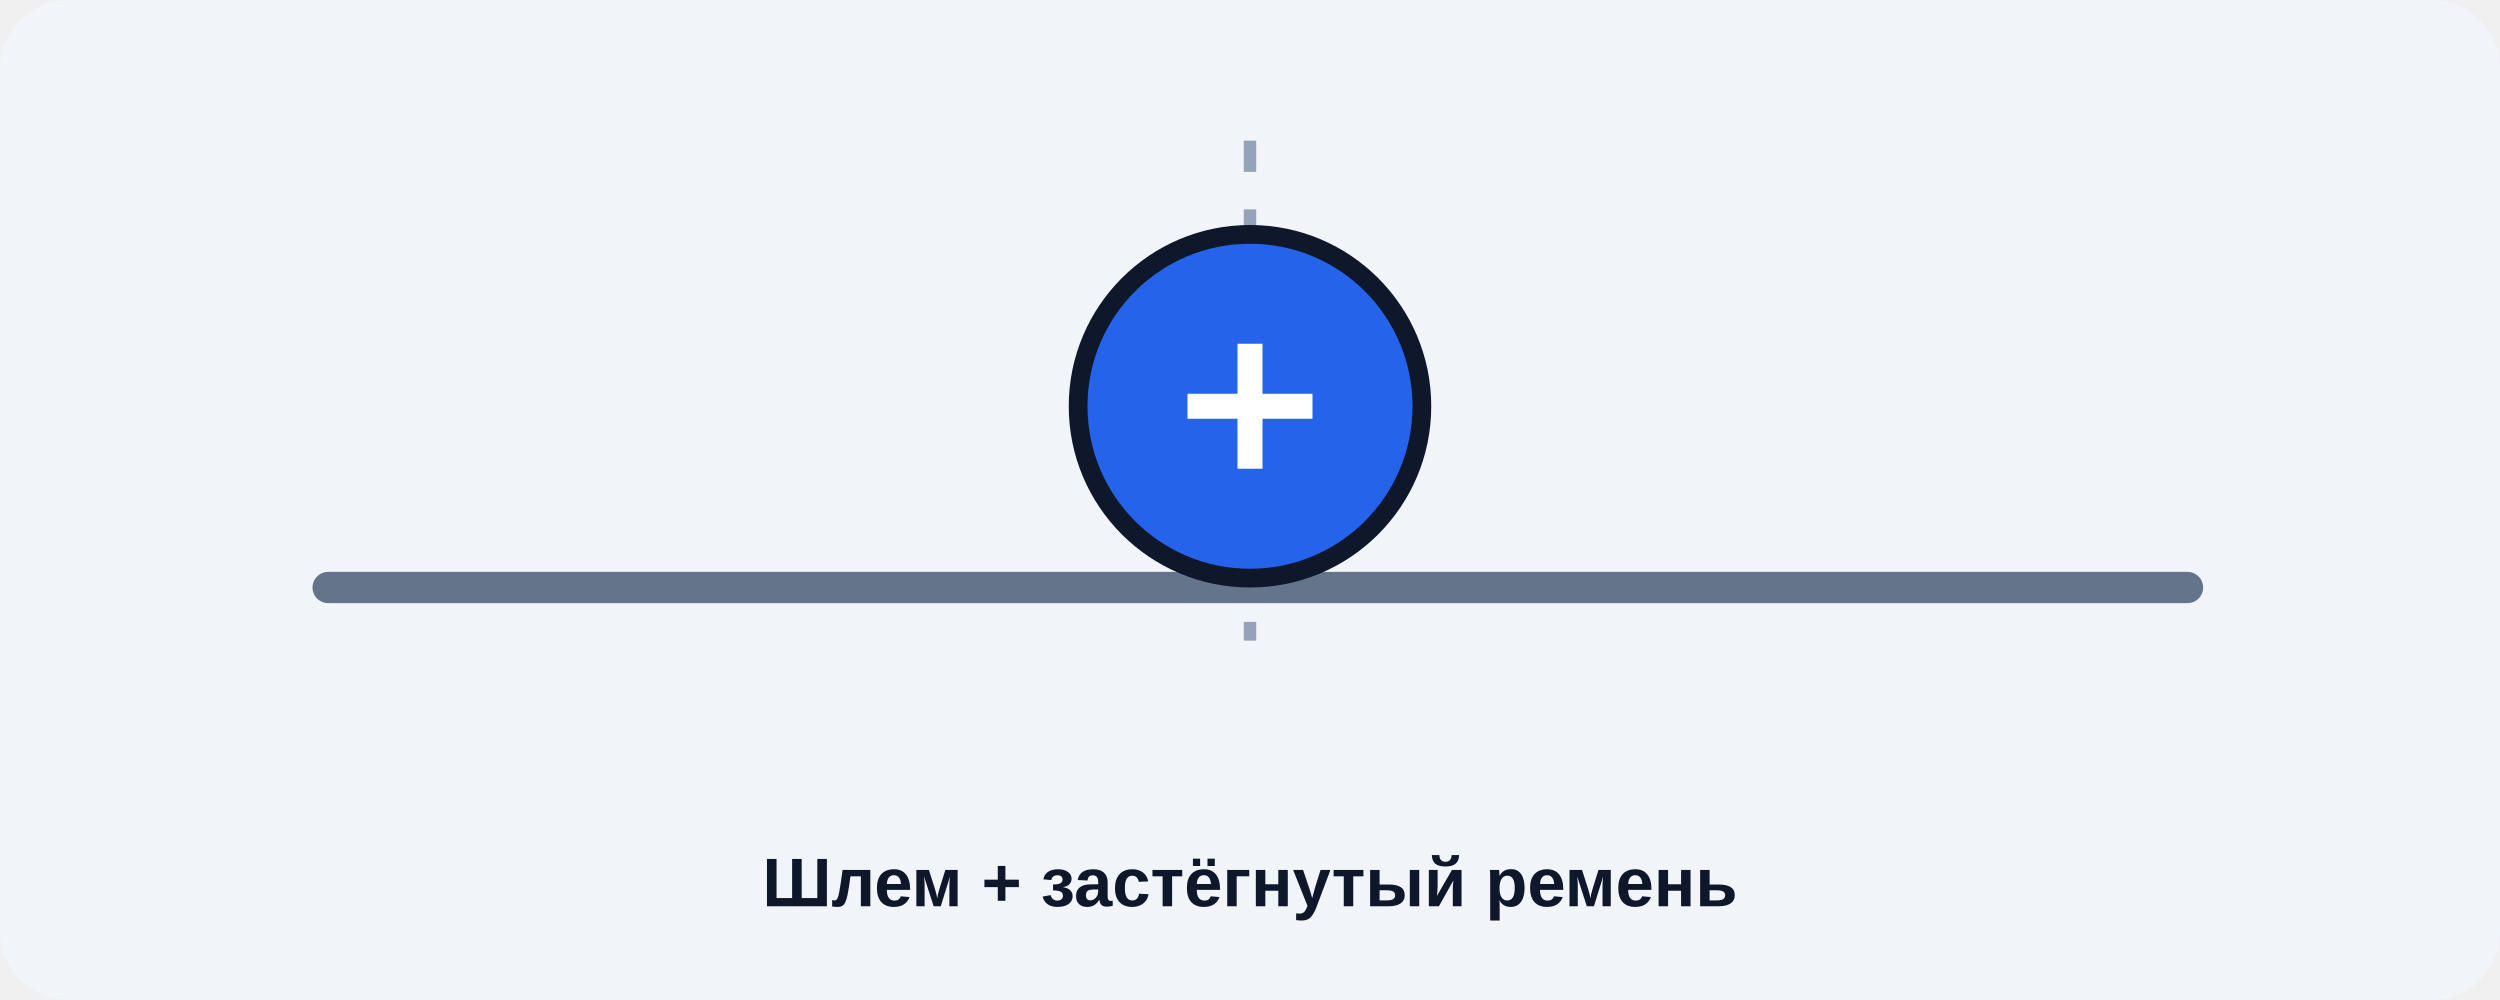
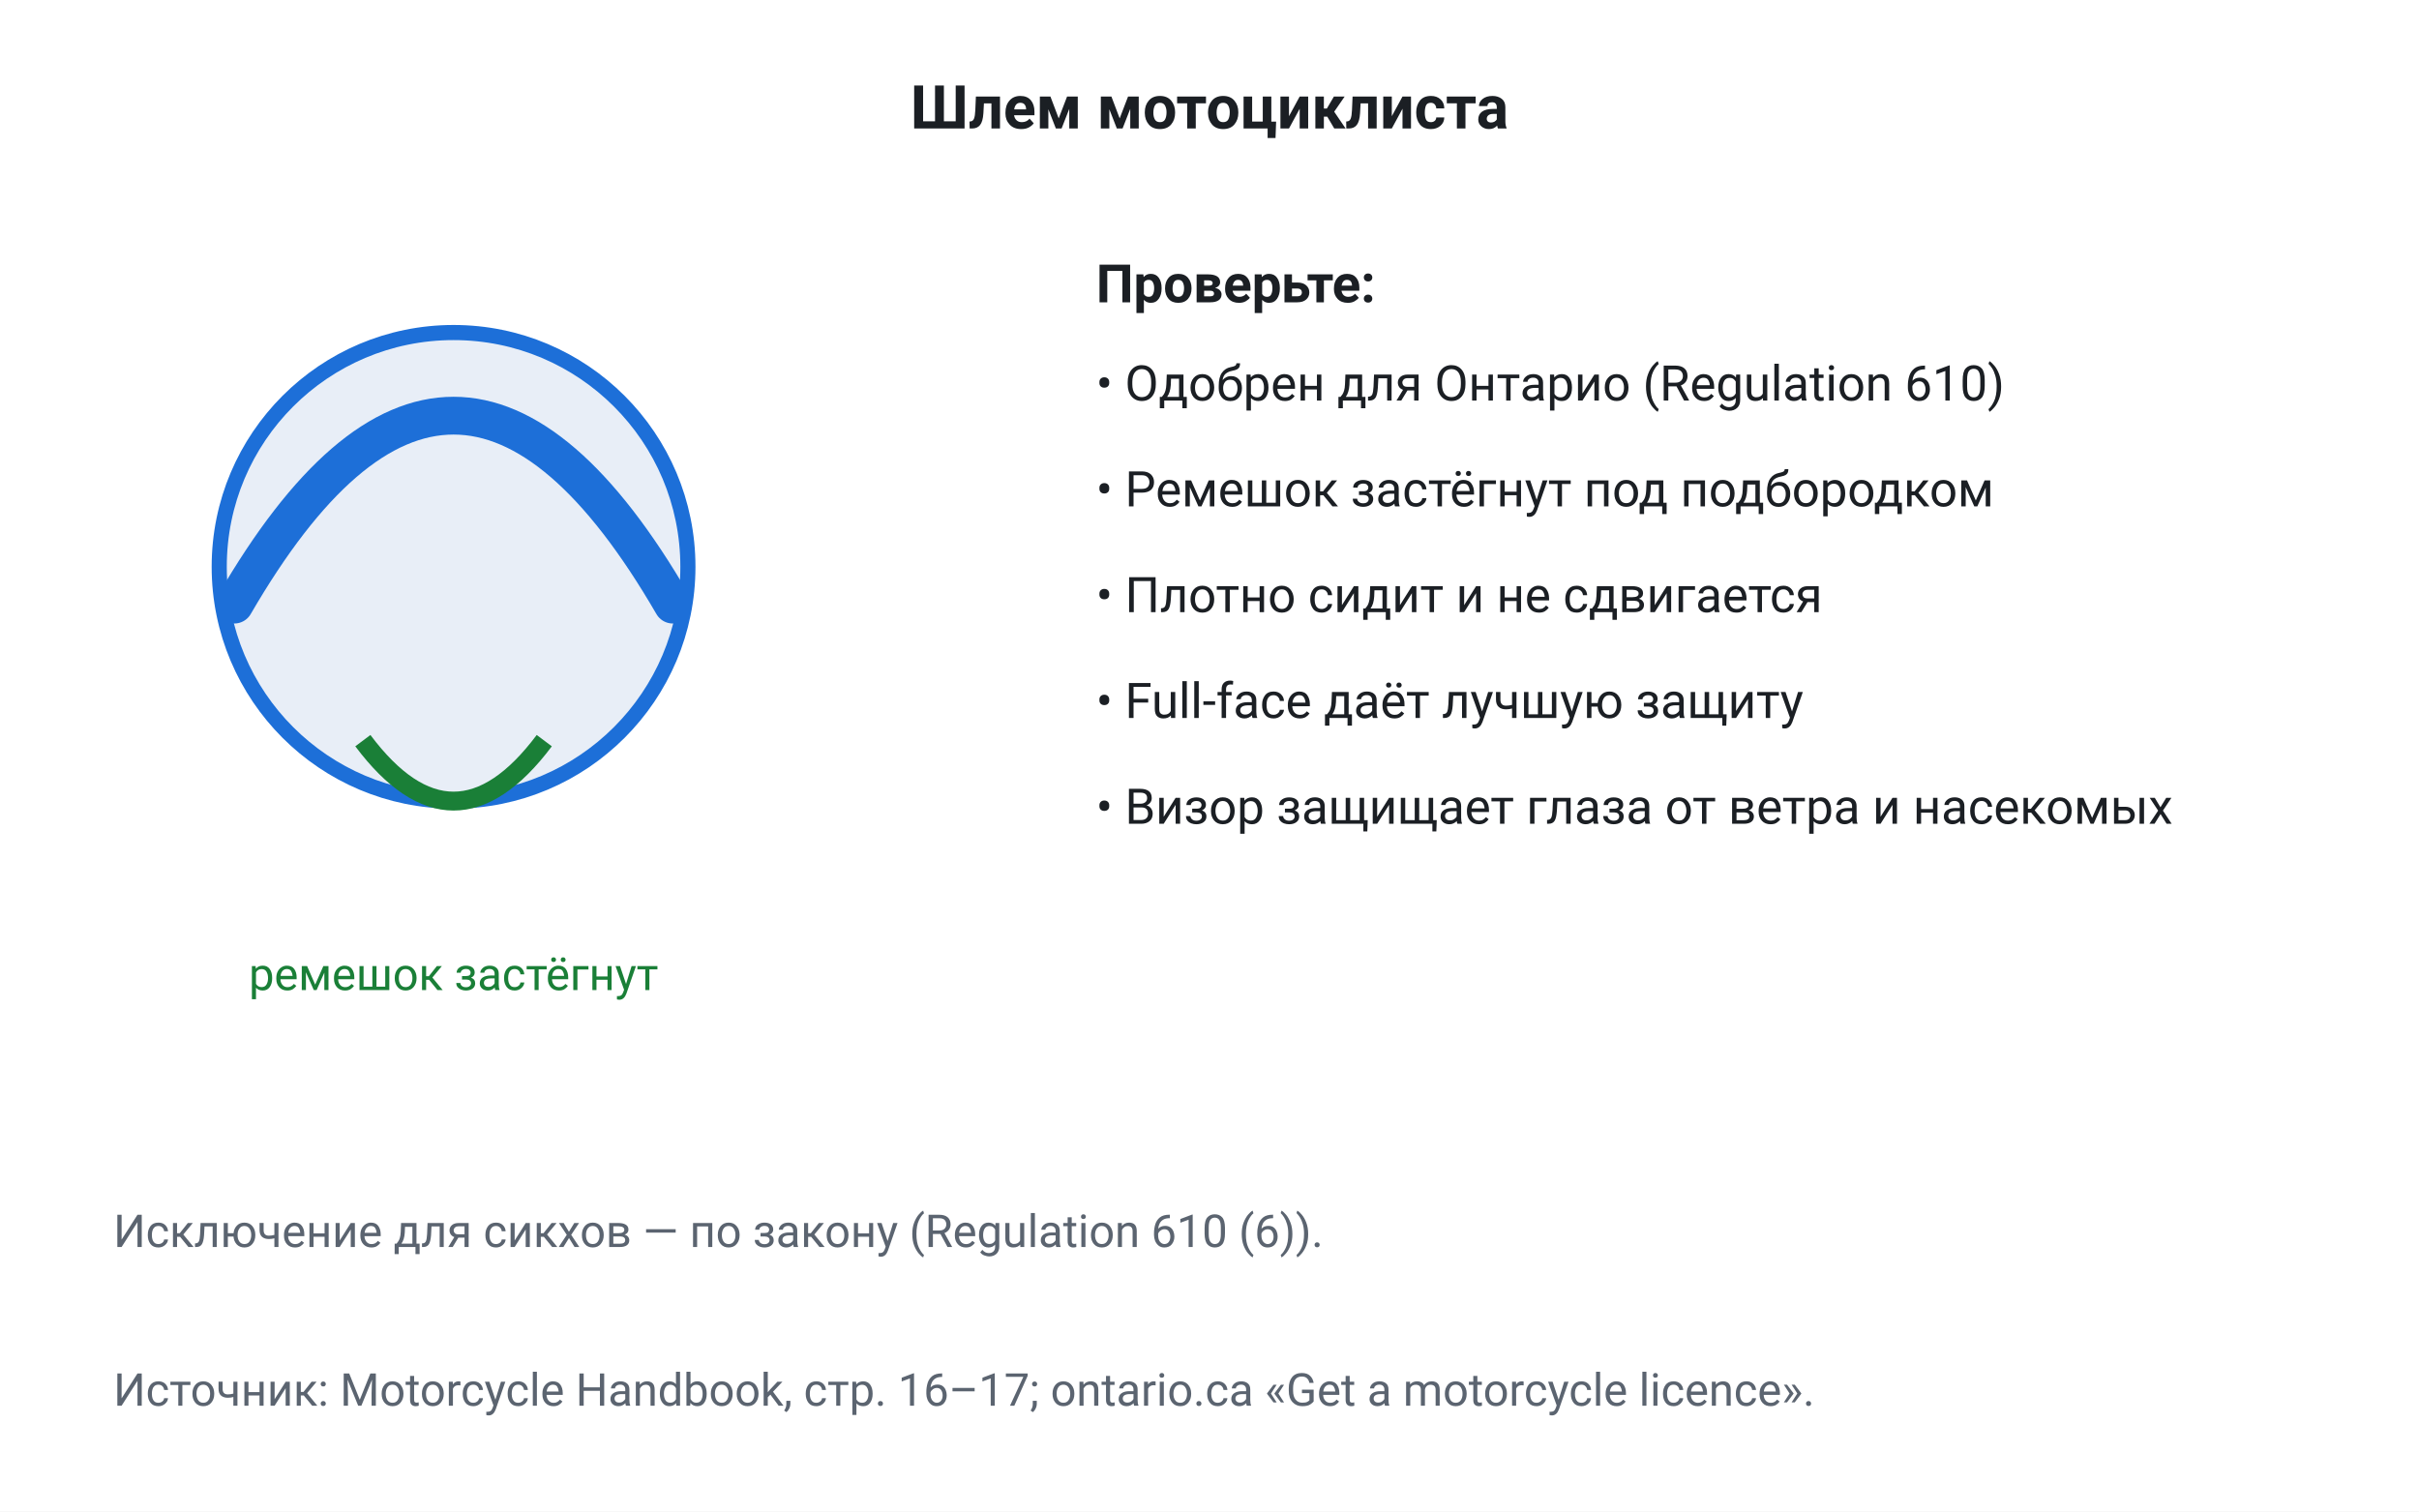
- <svg xmlns="http://www.w3.org/2000/svg" viewBox="0 0 800 320" role="img" aria-label="Учебная схема: Шлем + застёгнутый ремень">
-   <rect width="800" height="320" rx="22" fill="#f1f5f9" />
-   <path d="M105 188 L700 188" stroke="#64748b" stroke-width="10" stroke-linecap="round" />
-   <path d="M400 45 V205" stroke="#94a3b8" stroke-width="4" stroke-dasharray="10 12" />
-   <circle cx="400" cy="130" r="55" fill="#2563eb" stroke="#0f172a" stroke-width="6" />
-   <path d="M380 130 L420 130 M400 110 L400 150" stroke="white" stroke-width="8" />
-   <text x="400" y="290" text-anchor="middle" font-family="Arial,sans-serif" font-size="22" font-weight="bold" fill="#0f172a">Шлем + застёгнутый ремень</text>
+ <svg xmlns="http://www.w3.org/2000/svg" viewBox="0 0 640 400" role="img" aria-label="Шлем мотоциклиста: проверка">
+   <rect width="640" height="400" fill="#ffffff" />
+   <text x="320" y="34" font-family="system-ui,-apple-system,Segoe UI,Roboto,sans-serif" font-size="16" font-weight="bold" fill="#1b1f24" text-anchor="middle">Шлем мотоциклиста</text>
+   <circle cx="120" cy="150" r="62" fill="#e8eef7" stroke="#1d6fd8" stroke-width="4" />
+   <path d="M62 160 Q120 60 178 160" fill="none" stroke="#1d6fd8" stroke-width="10" stroke-linecap="round" />
+   <path d="M96 196 Q120 228 144 196" fill="none" stroke="#1a7f37" stroke-width="5" />
+   <text x="120" y="262" font-family="system-ui,-apple-system,Segoe UI,Roboto,sans-serif" font-size="12" font-weight="normal" fill="#1a7f37" text-anchor="middle">ремешок застёгнут</text>
+   <text x="290" y="80" font-family="system-ui,-apple-system,Segoe UI,Roboto,sans-serif" font-size="14" font-weight="bold" fill="#1b1f24" text-anchor="start">Проверьте:</text>
+   <text x="290" y="106" font-family="system-ui,-apple-system,Segoe UI,Roboto,sans-serif" font-size="13" font-weight="normal" fill="#1b1f24" text-anchor="start">• Одобрен для Онтарио (Regulation 610)</text>
+   <text x="290" y="134" font-family="system-ui,-apple-system,Segoe UI,Roboto,sans-serif" font-size="13" font-weight="normal" fill="#1b1f24" text-anchor="start">• Ремешок застёгнут под подбородком</text>
+   <text x="290" y="162" font-family="system-ui,-apple-system,Segoe UI,Roboto,sans-serif" font-size="13" font-weight="normal" fill="#1b1f24" text-anchor="start">• Плотно сидит и не сдвигается</text>
+   <text x="290" y="190" font-family="system-ui,-apple-system,Segoe UI,Roboto,sans-serif" font-size="13" font-weight="normal" fill="#1b1f24" text-anchor="start">• Full-face даёт лучшую защиту</text>
+   <text x="290" y="218" font-family="system-ui,-apple-system,Segoe UI,Roboto,sans-serif" font-size="13" font-weight="normal" fill="#1b1f24" text-anchor="start">• Визор защищает глаза от ветра и насекомых</text>
+   <text x="30" y="330" font-family="system-ui,-apple-system,Segoe UI,Roboto,sans-serif" font-size="12" font-weight="normal" fill="#5b6470" text-anchor="start">Исключение для сикхов — по закону (Regulation 610 (6)).</text>
+   <text x="30" y="372" font-family="system-ui,-apple-system,Segoe UI,Roboto,sans-serif" font-size="12" font-weight="normal" fill="#5b6470" text-anchor="start">Источник: Motorcycle Handbook, стр. 16–17; ontario.ca «Get a motorcycle licence».</text>
</svg>
